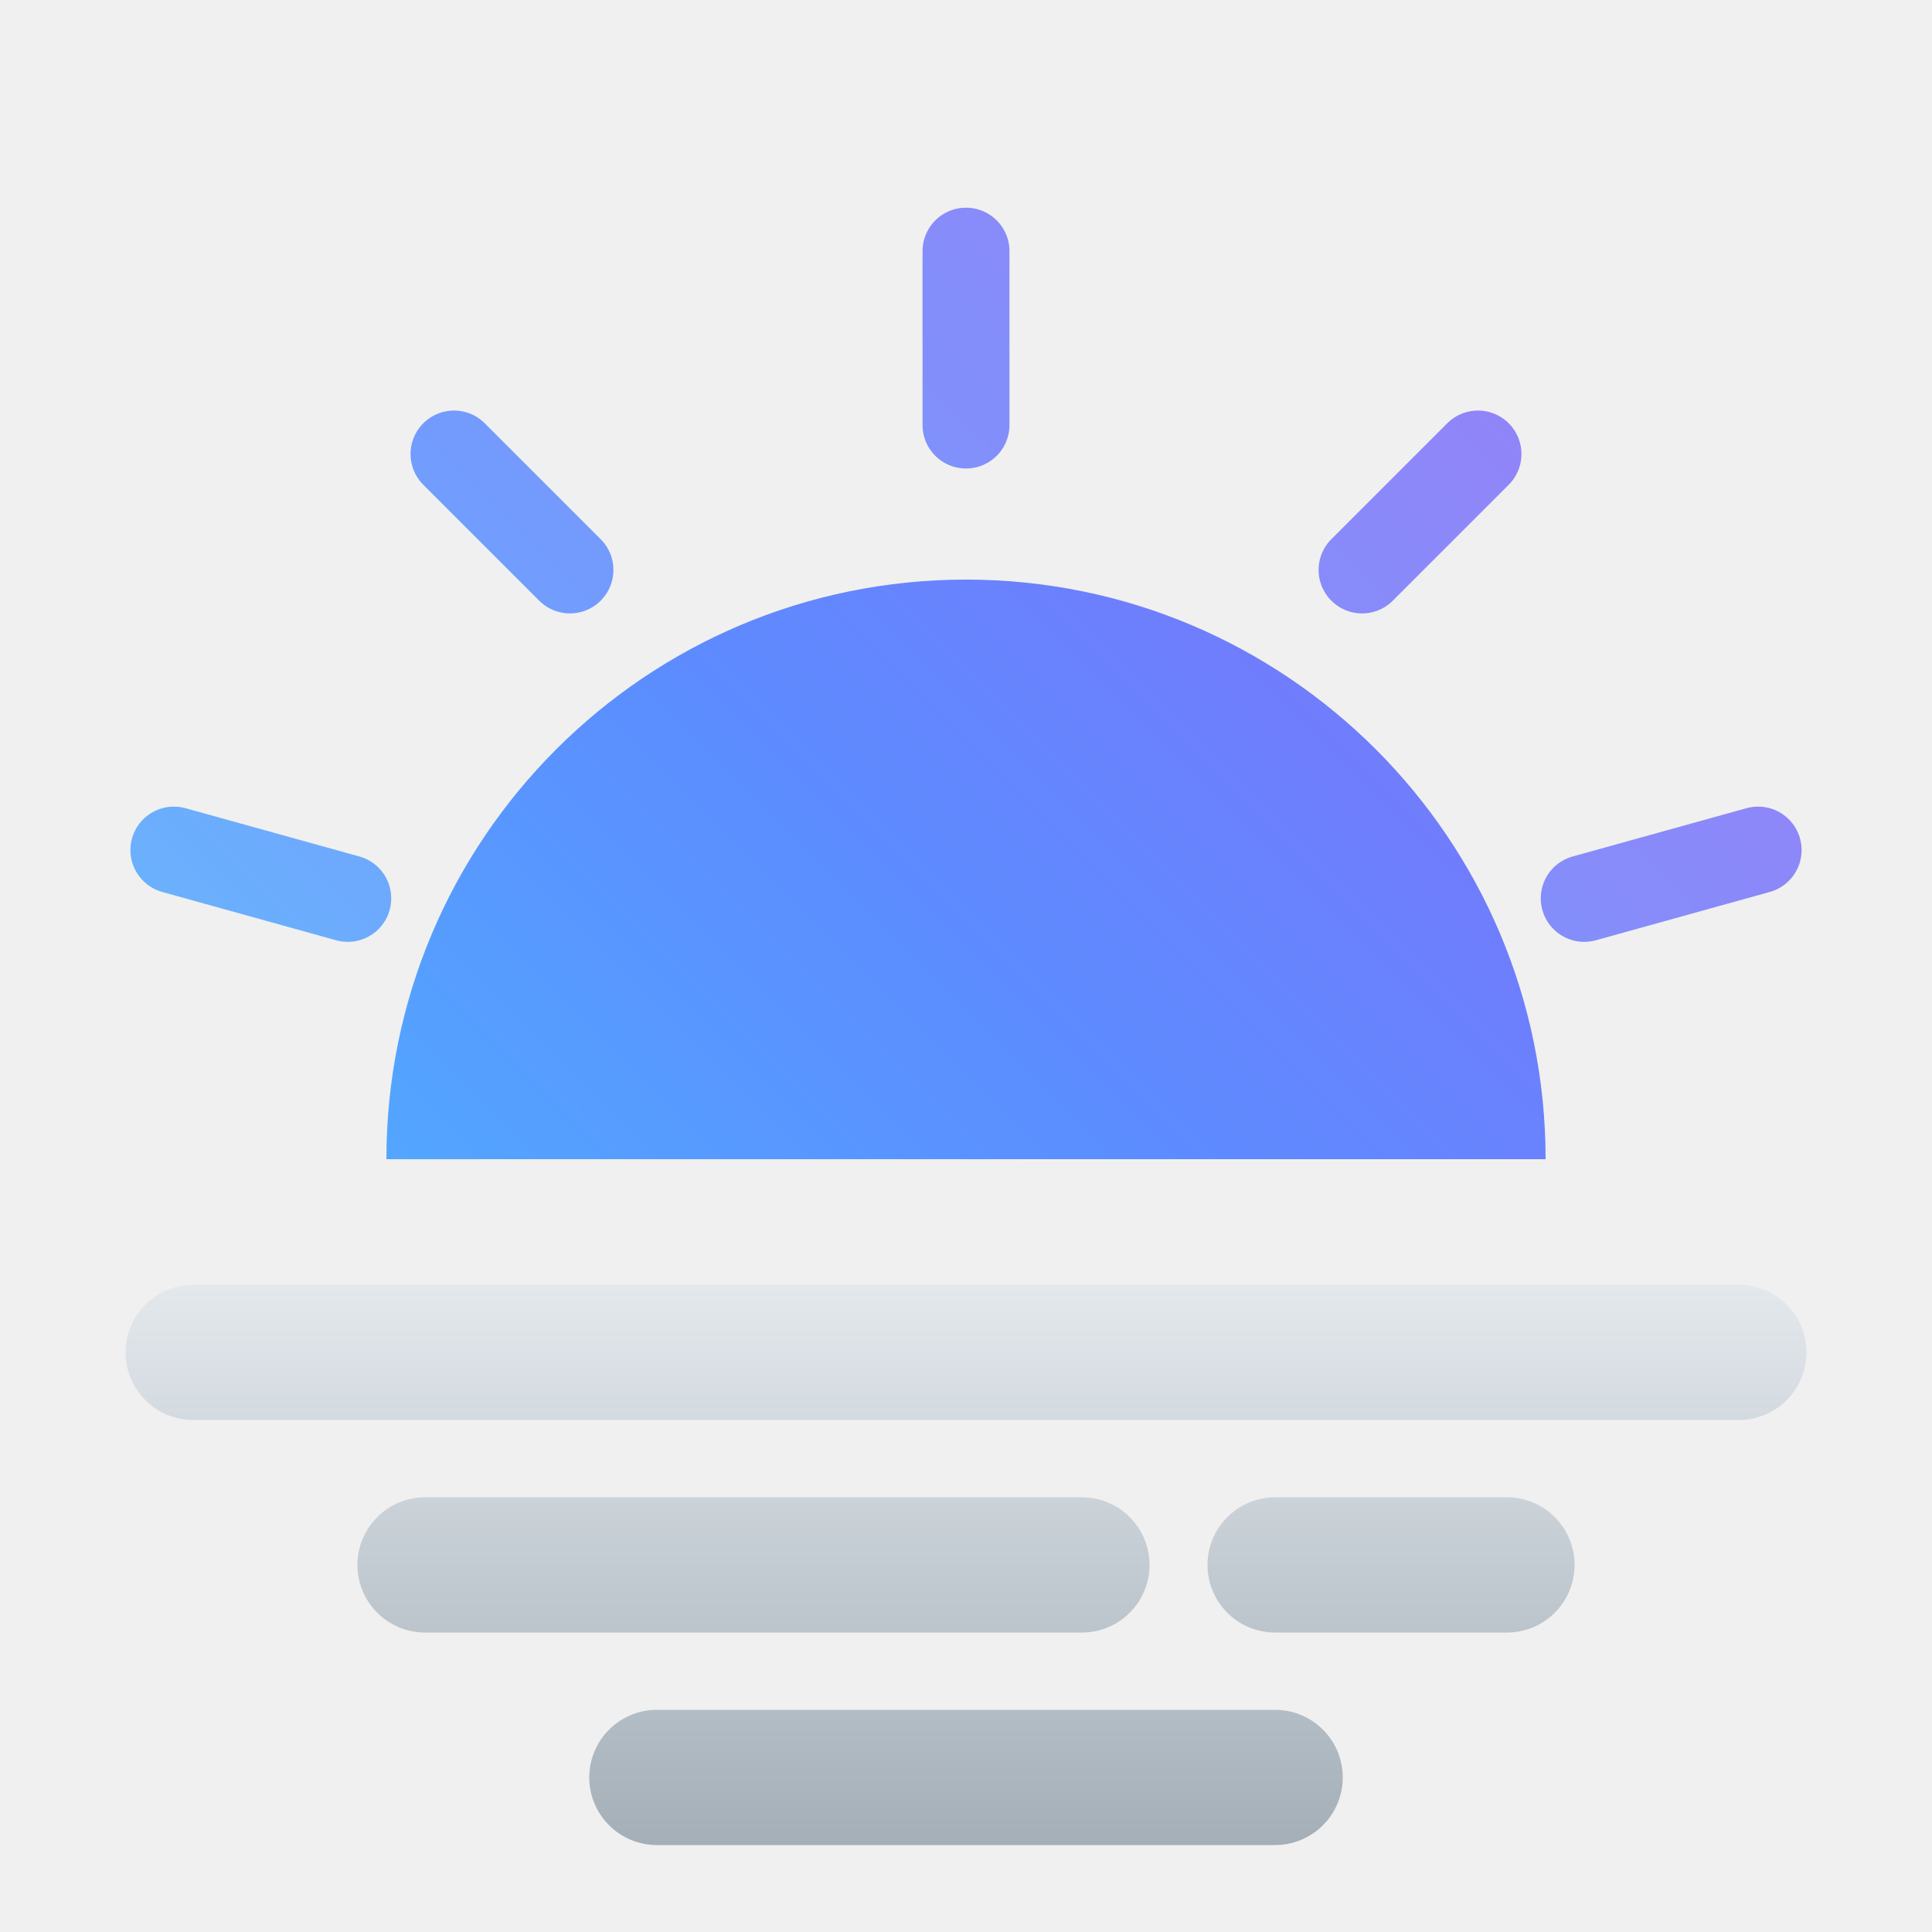
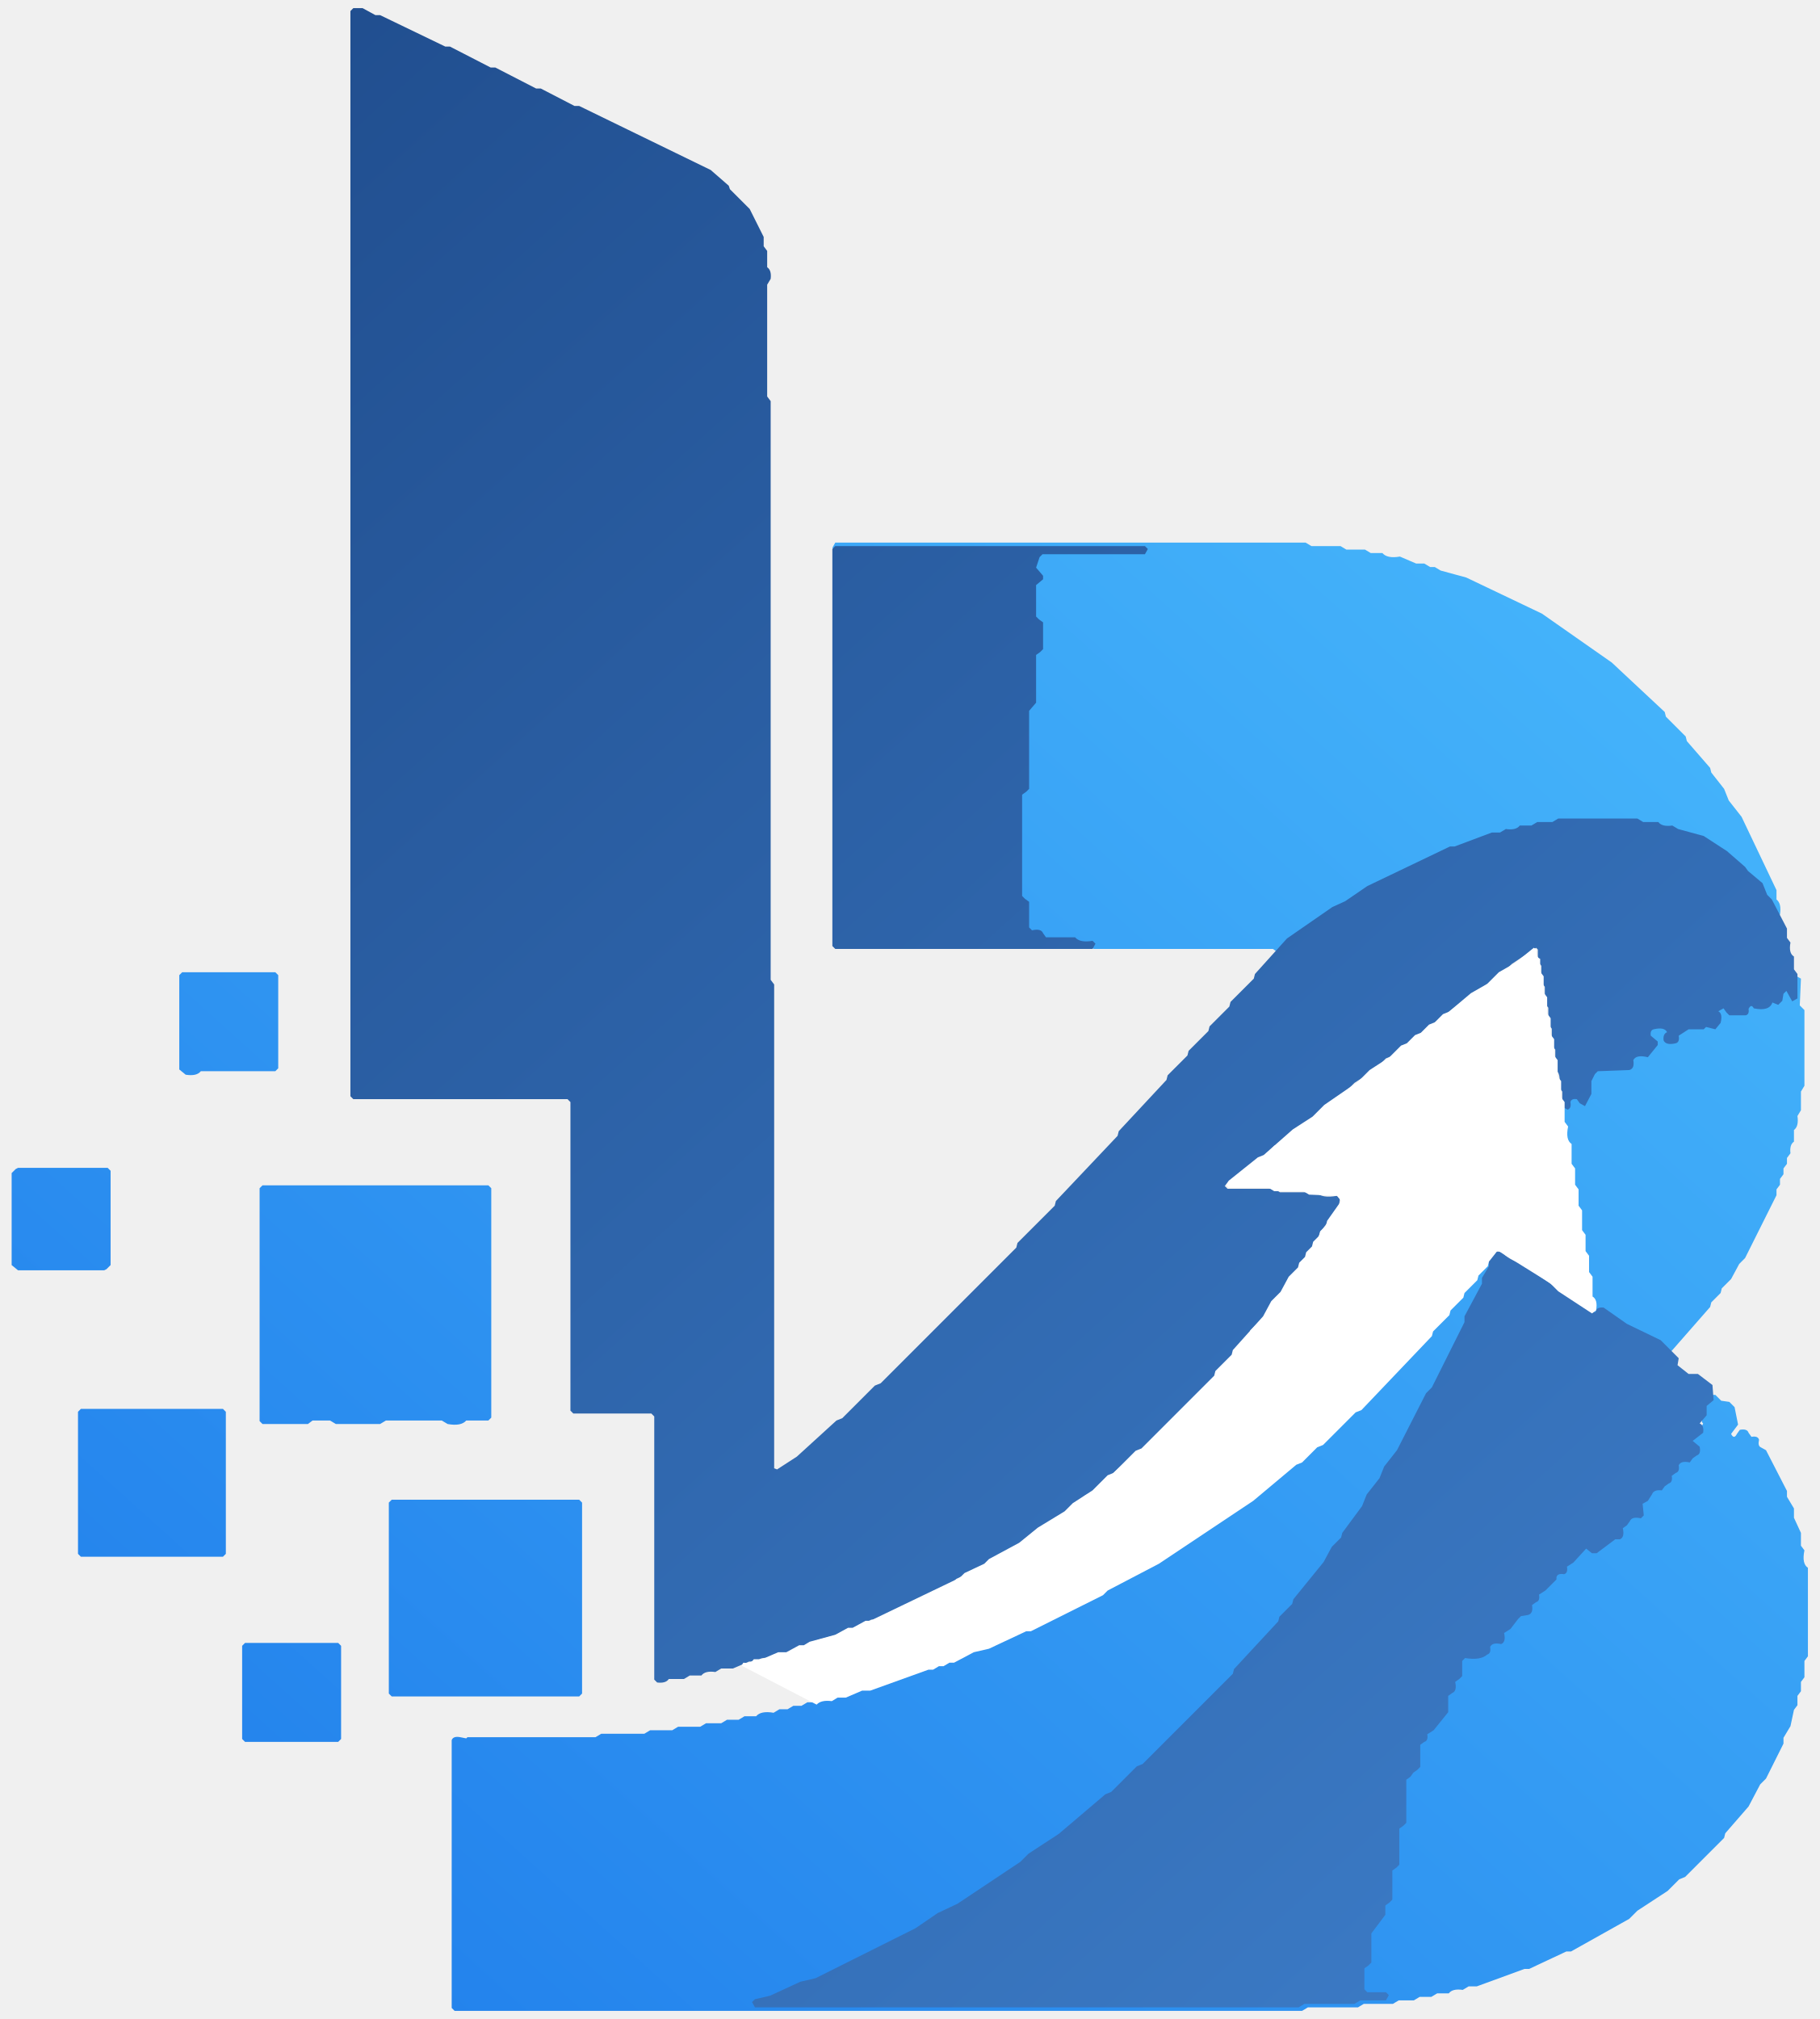
- <svg xmlns="http://www.w3.org/2000/svg" viewBox="0 0 100 100" width="100" height="100" role="img" aria-label="BizUp">
+ <svg xmlns="http://www.w3.org/2000/svg" viewBox="0 0 1563 1734" width="1563" height="1734" role="img" aria-label="BizUp">
  <defs>
-     <linearGradient id="bz-sun" gradientUnits="userSpaceOnUse" x1="0" y1="100" x2="100" y2="0">
-       <stop offset="0" stop-color="#45CCFF" />
-       <stop offset="0.5" stop-color="#5C8CFF" />
-       <stop offset="1" stop-color="#9B5CF6" />
+     <linearGradient id="bz-dark" gradientUnits="userSpaceOnUse" x1="0" y1="0" x2="1563" y2="1734">
+       <stop offset="0" stop-color="#1E4A8A" />
+       <stop offset="1" stop-color="#3E7FCB" />
    </linearGradient>
-     <linearGradient id="bz-lines" gradientUnits="userSpaceOnUse" x1="0" y1="60" x2="0" y2="100">
-       <stop offset="0" stop-color="#F1F5F8" />
-       <stop offset="1" stop-color="#9AA6B0" />
+     <linearGradient id="bz-blue" gradientUnits="userSpaceOnUse" x1="0" y1="1734" x2="1563" y2="0">
+       <stop offset="0" stop-color="#1E7BEA" />
+       <stop offset="1" stop-color="#4FC3FF" />
    </linearGradient>
-     <linearGradient id="bz-word" x1="0" y1="0" x2="0" y2="1">
-       <stop offset="0" stop-color="#F1F5F8" />
-       <stop offset="1" stop-color="#9AA6B0" />
+     <linearGradient id="bz-up" x1="0" y1="0" x2="1" y2="1">
+       <stop offset="0" stop-color="#1E7BEA" />
+       <stop offset="1" stop-color="#4FC3FF" />
    </linearGradient>
  </defs>
-   <path d="M20 60 A30 30 0 0 1 80 60 Z" fill="url(#bz-sun)" />
-   <g stroke="url(#bz-sun)" stroke-width="4.5" stroke-linecap="round" opacity="0.85">
-     <path d="M50 13 V22 M23.5 23.5 L29.5 29.5 M76.5 23.5 L70.5 29.5 M9 44 L18 46.5 M91 44 L82 46.5" />
-   </g>
-   <g stroke="url(#bz-lines)" stroke-width="7" stroke-linecap="round">
-     <path d="M10 70 H90" />
-     <path d="M22 81 H56 M66 81 H78" />
-     <path d="M34 92 H66" />
+   <g>
+     <path d="M 717.5 466 L 1121.5 466 L 1126.5 469 L 1151.5 469 L 1156.5 472 L 1172.5 472 L 1177.5 475 L 1187.5 475 Q 1191.6 479.9 1202.5 478 L 1216.5 484 L 1223.5 484 L 1228.5 487 L 1232.5 487 L 1237.5 490 L 1259.5 496 L 1324.5 527 L 1384.5 569 L 1430 611.5 L 1431 615.5 L 1448 632.5 L 1449 636.5 L 1469 659.5 L 1470 663.5 L 1481 677.5 L 1485 687.5 L 1496 701.5 L 1526 764.5 L 1526 772.5 Q 1530.5 776 1529 785.5 L 1524.5 788 L 1513 771.5 L 1509 761.5 L 1500.5 753 L 1495 749.5 L 1492.5 746 L 1461.5 723 L 1446.5 719 L 1441.5 716 L 1437.5 716 L 1432.5 713 Q 1423.7 714.3 1420.5 710 L 1407.5 710 L 1402.5 707 L 1342.5 707 L 1337.5 710 L 1324.5 710 L 1319.5 713 L 1309.5 713 L 1304.5 716 L 1297.5 716 Q 1294.3 720.3 1285.5 719 L 1280.5 722 L 1276.5 722 L 1271.5 725 L 1249.5 731 L 1238.5 737 L 1234.5 737 L 1178.5 765 L 1174.5 769 L 1148.5 783 L 1121.5 801 L 1101.5 818 L 1097.5 818 L 1093.5 815 L 939.5 815 L 934.5 812 Q 923.6 813.9 919.5 809 Q 917.9 812.9 911.5 812 L 907.5 809 L 888.5 809 L 886 806.5 L 883.5 803 L 880 800.5 L 880 778.5 L 877.5 776 L 874 773.5 L 874 678.5 L 876.5 676 L 880 673.5 L 880 605.5 L 886 598.5 L 886 558.5 L 888.5 556 L 892 553.5 L 892 538.5 L 889.5 536 L 886 533.5 L 887 493.5 L 886 481.5 L 883.5 479 L 840.5 479 L 838 476.5 L 835.5 473 L 717.5 473 L 715 470.5 L 717.5 466 Z M 156.5 835 L 236.5 835 L 239 837.5 L 239 917.5 L 236.5 920 L 172.5 920 Q 169 924.5 159.5 923 L 154 918.5 L 154 837.5 L 156.5 835 Z M 1542.5 838 L 1547 840.5 L 1546 863.5 L 1550 867.5 L 1550 932.5 L 1547 937.5 L 1547 953.5 L 1544 958.5 Q 1545.3 967.3 1541 970.5 L 1541 980.5 Q 1537.1 983.1 1538 990.5 L 1535 994.5 L 1535 999.5 L 1532 1003.5 L 1532 1008.5 L 1529 1012.5 L 1529 1017.5 L 1526 1021.5 L 1526 1026.5 L 1499 1080.5 L 1494 1085.5 L 1487 1098.5 L 1479 1106.5 L 1478 1110.5 L 1470 1118.5 L 1469 1122.5 L 1433.5 1163 L 1430.5 1163 L 1422.5 1155 L 1377.5 1132 Q 1376.8 1136.8 1370.5 1136 Q 1365 1135 1366 1127.5 Q 1369.6 1126.1 1369 1120.5 L 1366 1115.5 L 1366 1099.5 L 1363 1095.5 L 1363 1081.5 L 1360 1077.5 L 1360 1063.5 L 1357 1059.5 L 1357 1043.5 L 1358 1041.5 L 1354 1037.5 L 1354 1025.5 L 1355 1023.5 L 1351 1019.5 Q 1353.4 1006.6 1348 1001.5 L 1348 985.5 L 1345 980.5 Q 1346.9 969.6 1342 965.5 L 1342 951.5 L 1347.5 940 Q 1358.7 942.2 1362 936.5 L 1363 923.5 L 1368.5 916 L 1389.5 916 L 1392 913.5 L 1390 909.5 L 1392.5 907 Q 1399.2 907.7 1401.5 904 L 1411.5 904 L 1414 901.5 L 1416 895.5 L 1414 893.5 L 1414 882.5 L 1416.5 880 L 1433.5 880 L 1438.5 885 L 1440.5 883 Q 1446.3 877.8 1459.5 880 L 1462 877.5 L 1464.5 874 Q 1469.3 874.8 1470 871.5 Q 1466.8 870.3 1468 864.5 L 1470.5 862 L 1487.5 862 Q 1489.8 866.2 1492 861.5 Q 1491.3 856.8 1494.5 856 L 1505.5 856 L 1508 858.5 L 1510.5 862 Q 1515.3 862.8 1516 859.5 Q 1515 854 1518.5 853 L 1526.5 854 L 1530.5 847 L 1540 841.5 L 1542.5 838 Z M 15.5 1003 L 92.5 1003 L 95 1005.5 L 95 1086.5 L 91.5 1090 L 89.5 1091 L 15.5 1091 L 10 1086.5 L 10 1007.5 L 13.5 1004 L 15.5 1003 Z M 225.5 1018 L 419.5 1018 L 422 1020.5 L 422 1217.5 L 419.5 1220 L 400.5 1220 Q 396.1 1225.1 384.5 1223 L 379.5 1220 L 331.5 1220 L 326.5 1223 L 288.5 1223 L 283.5 1220 L 268.5 1220 L 264.5 1223 L 225.5 1223 L 223 1220.5 L 223 1020.5 L 225.5 1018 Z M 1278.5 1081 L 1283 1083.5 L 1283 1091.5 L 1277 1102.5 L 1277 1107.5 L 1262 1135.5 L 1262 1140.5 L 1235 1194.5 L 1230 1199.5 L 1205 1248.5 L 1194 1262.5 L 1190 1272.5 L 1179 1286.5 L 1175 1296.5 L 1170 1301.5 L 1157 1323.5 L 1149 1331.5 L 1142 1344.5 L 1134 1352.5 L 1133 1356.5 L 1125 1364.5 L 1124 1368.5 L 1116 1376.5 L 1115 1380.5 L 1086 1412.5 L 1085 1416.5 L 1065 1436.5 L 1064 1440.5 L 985.5 1519 L 980.5 1521 L 958.5 1543 L 953.5 1545 L 913.5 1579 L 826.5 1639 L 809.5 1647 L 790.5 1660 L 704.5 1703 L 691.5 1706 L 666 1717 L 667.5 1720 L 1111.5 1720 L 1116.5 1717 L 1158.5 1717 L 1160 1715.5 L 1159 1710.5 L 1168 1705.5 L 1168 1686.5 L 1170.5 1684 L 1174 1681.5 L 1174 1655.5 L 1182 1647.5 L 1186 1639.5 L 1186 1632.5 L 1188.5 1630 L 1192 1627.5 L 1192 1602.5 L 1194.5 1600 L 1198 1597.5 L 1198 1566.5 L 1200.5 1564 L 1204 1561.5 L 1204 1524.5 L 1206.5 1522 L 1210 1519.5 L 1212.5 1516 L 1216 1513.5 L 1216 1494.5 L 1218.5 1492 L 1222 1489.5 Q 1221 1484 1224.5 1483 L 1233 1476.5 Q 1234.1 1468.6 1240 1465.5 L 1240 1452.5 L 1242.5 1450 L 1246 1447.5 Q 1244.3 1439.8 1248.5 1438 L 1252 1435.5 L 1252 1422.5 L 1254.5 1420 L 1258 1417.5 L 1260.5 1414 L 1265.5 1414 L 1271.5 1418 L 1276 1414.5 Q 1275 1409 1278.5 1408 Q 1286.3 1409.8 1288 1405.5 Q 1286.3 1397.7 1290.5 1396 L 1299 1389.5 L 1302.5 1384 Q 1309.4 1384.9 1311 1380.5 L 1312 1374.5 L 1314.5 1372 L 1318 1369.5 Q 1317 1364 1320.5 1363 L 1332 1353.5 L 1335.5 1348 Q 1341 1349 1342 1345.5 Q 1341 1340 1344.5 1339 L 1356 1329.5 L 1359.5 1324 L 1364.5 1324 L 1370.5 1327 L 1381.5 1319 L 1387.5 1318 L 1390 1315.5 Q 1388.3 1307.7 1392.5 1306 L 1396 1303.5 L 1398.5 1300 Q 1403.3 1300.8 1404 1297.5 L 1402 1292.5 L 1414 1282.5 L 1417.5 1277 L 1423.5 1276 L 1426 1273.5 L 1428.5 1270 L 1432 1267.5 Q 1431 1262 1434.5 1261 L 1438 1258.5 Q 1437 1253 1440.5 1252 Q 1448.3 1253.8 1450 1249.5 L 1452 1243.5 L 1450 1241.5 L 1450 1230.5 L 1462 1224.5 L 1463 1222.5 L 1462 1221.5 L 1462 1203.5 L 1469.5 1198 L 1473.5 1198 L 1478.5 1203 L 1485.5 1204 L 1490 1208.5 L 1493 1223.5 L 1487 1231.5 Q 1489.5 1236.5 1492 1231.5 L 1494.5 1228 Q 1500.8 1226.8 1502 1230.5 L 1504.5 1234 Q 1510 1233 1511 1236.5 Q 1509.8 1241.8 1512.5 1243 L 1517 1245.5 L 1535 1280.5 L 1535 1285.5 L 1541 1295.5 L 1541 1303.5 L 1547 1316.5 L 1547 1327.5 L 1550 1331.5 Q 1547.6 1342.9 1553 1346.5 L 1553 1422.5 L 1550 1426.5 L 1550 1440.5 L 1547 1444.5 L 1547 1452.5 L 1544 1456.5 L 1544 1464.5 L 1541 1468.5 L 1538 1482.5 L 1532 1492.5 L 1532 1497.5 L 1517 1527.5 L 1512 1532.5 L 1502 1551.5 L 1482 1574.5 L 1481 1578.5 L 1447.5 1612 L 1442.5 1614 L 1432.5 1624 L 1406.5 1641 L 1399.5 1648 L 1349.5 1676 L 1345.5 1676 L 1313.5 1691 L 1309.5 1691 L 1268.5 1706 L 1261.5 1706 L 1256.5 1709 Q 1247.7 1707.7 1244.5 1712 L 1234.5 1712 L 1229.5 1715 L 1219.5 1715 L 1214.5 1718 L 1201.5 1718 L 1196.5 1721 L 1171.5 1721 L 1166.5 1724 L 1123.5 1724 L 1118.5 1727 L 390.5 1727 L 388 1724.5 L 388 1494.5 Q 389.3 1490.8 395.5 1492 L 400.5 1493 L 401.5 1492 L 511.5 1492 L 516.5 1489 L 553.5 1489 L 558.5 1486 L 577.5 1486 L 582.5 1483 L 601.5 1483 L 606.5 1480 L 619.5 1480 L 624.5 1477 L 634.5 1477 L 639.5 1474 L 649.5 1474 Q 653.6 1469.1 664.5 1471 L 669.5 1468 L 676.5 1468 L 681.5 1465 L 688.5 1465 L 693.5 1462 L 700.5 1462 L 705.5 1459 L 712.5 1459 Q 715.7 1454.7 724.5 1456 L 738.5 1450 L 745.5 1450 L 750.5 1447 L 754.5 1447 L 759.5 1444 L 763.5 1444 L 768.5 1441 L 772.5 1441 L 777.5 1438 L 781.5 1438 L 786.5 1435 L 790.5 1435 L 795.5 1432 L 817.5 1426 L 834.5 1417 L 847.5 1414 L 879.5 1399 L 883.5 1399 L 945.5 1368 L 949.5 1364 L 972.5 1353 L 976.5 1349 L 993.5 1341 L 1015.5 1325 L 1026.5 1320 L 1053.5 1302 L 1060.5 1295 L 1074.5 1287 L 1111.5 1256 L 1116.5 1254 L 1129.5 1241 L 1134.5 1239 L 1162.5 1211 L 1167.5 1209 L 1197 1179.5 L 1198 1175.5 L 1227 1146.5 L 1228 1142.5 L 1242 1128.5 L 1243 1124.5 L 1254 1113.5 L 1255 1109.5 L 1266 1098.5 L 1267 1094.5 L 1278.5 1081 Z M 69.5 1210 L 191.5 1210 L 194 1212.5 L 194 1334.5 L 191.5 1337 L 69.5 1337 L 67 1334.5 L 67 1212.5 L 69.5 1210 Z M 336.5 1288 L 497.5 1288 L 500 1290.5 L 500 1454.5 L 497.5 1457 L 336.5 1457 L 334 1454.5 L 334 1290.5 L 336.5 1288 Z M 210.5 1411 L 290.5 1411 L 293 1413.5 L 293 1493.5 L 290.5 1496 L 210.5 1496 L 208 1493.5 L 208 1413.5 L 210.5 1411 Z" fill="url(#bz-blue)" />
+     <path d="M 303.5 7 L 311.5 7 L 322.5 13 L 326.5 13 L 382.5 40 L 386.5 40 L 421.5 58 L 425.5 58 L 460.5 76 L 464.5 76 L 493.5 91 L 497.5 91 L 610.5 146 L 626 159.5 L 627 162.5 L 644 179.5 L 656 203.5 L 656 211.5 L 659 215.5 L 659 229.5 Q 662.9 232.1 662 239.5 L 659 244.5 L 659 340.5 L 662 344.5 L 662 841.5 L 665 845.5 L 665 1261 L 667.5 1262 L 684.5 1251 L 718.5 1220 L 723.5 1218 L 751.5 1190 L 756.5 1188 L 873 1071.5 L 874 1067.5 L 906 1035.5 L 907 1031.5 L 960 975.5 L 961 971.5 L 1002 927.5 L 1003 923.5 L 1020 906.5 L 1021 902.5 L 1038 885.5 L 1039 881.5 L 1056 864.5 L 1057 860.5 L 1077 840.5 L 1078 836.5 L 1105.5 806 L 1144.5 779 L 1155.5 774 L 1174.5 761 L 1245.5 727 L 1249.5 727 L 1281.5 715 L 1288.5 715 L 1293.5 712 Q 1302.3 713.3 1305.5 709 L 1315.5 709 L 1320.5 706 L 1333.5 706 L 1338.5 703 L 1406.5 703 L 1411.5 706 L 1424.5 706 Q 1427.7 710.3 1436.5 709 L 1441.5 712 L 1463.5 718 L 1483.5 731 L 1499 744.5 L 1501.5 748 L 1514 758.5 L 1518 768.5 L 1522 772.5 L 1535 797.5 L 1535 805.5 L 1538 809.5 Q 1536.3 818.7 1541 821.5 L 1541 832.5 L 1544 836.5 L 1544 857.5 L 1539.5 860 L 1534.5 851 L 1532 853.5 L 1531 859.5 L 1527.5 863 L 1522.5 861 Q 1519.8 868.8 1506.5 866 Q 1504.3 861.8 1502 866.5 Q 1502.8 871.3 1499.5 872 L 1485.5 872 L 1483 869.5 L 1480.5 866 L 1476 868.5 Q 1480 870.5 1478 878.5 L 1473.5 884 L 1465.5 882 L 1463.5 884 L 1450.5 884 L 1442 889.5 Q 1443 895 1439.5 896 Q 1431 898 1429 893.5 Q 1428.4 887.9 1432 886.5 Q 1429.8 881.8 1420.5 884 Q 1417.3 884.8 1418 889.5 L 1424 894.5 L 1424 897.5 L 1415.5 908 Q 1405.5 905.5 1403 910.5 Q 1404.3 917.8 1399.5 919 L 1372.5 920 L 1370 922.5 L 1367 928.5 L 1367 939.5 L 1361.5 950 L 1357 947.5 L 1354.5 944 Q 1349.8 943.3 1349 946.5 Q 1350 952 1346.5 953 L 1342 950.5 L 1342 937.5 L 1339 933.5 Q 1341.4 922.1 1336 918.5 L 1336 901.5 L 1333 897.5 L 1333 883.5 L 1330 879.5 L 1330 865.5 L 1327 861.5 L 1327 847.5 L 1324 843.5 L 1324 829.5 L 1321 825.5 L 1321 815.5 L 1319.5 814 L 1298.5 828 L 1288.5 838 L 1262.5 855 L 1195.5 907 L 1190.5 909 L 1180.5 919 L 1163.5 930 L 1153.5 940 L 1136.5 951 L 1126.5 961 L 1109.5 972 L 1099.5 982 L 1094.5 984 L 1084.5 994 L 1067.5 1005 L 1052 1018.5 L 1054.5 1021 L 1094.5 1021 L 1099.5 1024 L 1130.5 1024 Q 1135.6 1029.4 1148.5 1027 L 1151 1029.5 L 1150 1036.5 L 1134 1058.5 L 1130 1068.5 L 1125 1073.5 L 1118 1086.5 L 1110 1094.5 L 1103 1107.5 L 1095 1115.5 L 1088 1128.5 L 1074 1142.5 L 1073 1146.5 L 1065 1154.5 L 1064 1158.5 L 1047 1175.5 L 1046 1179.5 L 973.5 1252 L 968.5 1254 L 937.5 1282 L 932.5 1284 L 913.5 1300 L 890.5 1314 L 874.5 1327 L 863.5 1332 L 844.5 1345 L 821.5 1356 L 817.5 1360 L 779.5 1379 L 775.5 1379 L 752.5 1391 L 748.5 1391 L 722.5 1403 L 700.5 1409 L 689.5 1415 L 685.5 1415 L 671.5 1421 L 664.5 1421 L 659.5 1424 Q 652.7 1423.2 650.5 1427 L 643.5 1427 L 629.5 1433 L 619.5 1433 L 614.5 1436 Q 605.7 1434.7 602.5 1439 L 592.5 1439 L 587.5 1442 L 574.5 1442 Q 571.9 1445.9 564.5 1445 L 562 1442.5 L 562 1216.5 L 559.5 1214 L 492.5 1214 L 490 1211.5 L 490 946.5 L 487.5 944 L 303.5 944 L 301 941.5 L 301 9.5 L 303.5 7 Z M 717.5 469 L 983.5 469 L 986 471.5 L 983.5 476 L 895.5 476 L 893 478.5 L 890 487.5 L 896 494.5 L 896 497.5 L 890 502.5 L 890 529.5 L 892.5 532 L 896 534.5 L 896 557.5 L 893.5 560 L 890 562.5 L 890 603.5 L 884 610.5 L 884 677.5 L 881.5 680 L 878 682.5 L 878 769.5 L 880.5 772 L 884 774.5 L 884 796.5 L 886.5 799 Q 894.3 797.2 896 801.5 L 898.5 805 L 923.5 805 Q 927.6 809.9 938.5 808 L 941 810.5 L 938.5 815 L 717.5 815 L 715 812.5 L 715 471.5 L 717.5 469 Z M 1284.5 1075 L 1289.5 1075 Q 1296.1 1081.9 1306.5 1085 L 1364.5 1125 L 1370.5 1127 Q 1371.3 1122.3 1377.5 1123 L 1397.5 1137 L 1426.5 1151 L 1442 1166.5 L 1441 1172.5 L 1450.5 1180 L 1458.5 1180 L 1471 1189.5 L 1472 1202.5 L 1466 1207.5 L 1466 1215.5 L 1460 1222.5 Q 1463.9 1224.1 1463 1230.5 L 1454 1237.5 L 1460 1242.5 Q 1461.3 1248.8 1457.5 1250 L 1454 1252.5 L 1451.5 1256 Q 1443.8 1254.3 1442 1258.5 Q 1443 1264 1439.5 1265 L 1436 1267.5 Q 1437 1273 1433.5 1274 L 1430 1276.5 L 1427.5 1280 Q 1420.6 1279.1 1419 1283.5 L 1415.5 1289 L 1411 1291.5 L 1412 1301.5 L 1409.5 1304 Q 1401.8 1302.2 1400 1306.5 L 1397.5 1310 L 1394 1312.5 Q 1395.7 1320.3 1391.5 1322 L 1387.5 1322 L 1371.5 1334 L 1367.5 1334 L 1362.5 1330 L 1351.5 1342 L 1346 1345.5 Q 1347 1351 1343.5 1352 Q 1338 1351 1337 1354.5 L 1337 1356.5 L 1327.5 1366 L 1322 1369.5 Q 1323 1375 1319.5 1376 L 1316 1378.5 Q 1317.3 1385.8 1312.5 1387 L 1306.5 1388 L 1304 1390.5 L 1297.5 1399 L 1292 1402.5 Q 1293.8 1410.2 1289.5 1412 Q 1281.8 1410.3 1280 1414.5 Q 1281 1420 1277.5 1421 Q 1271.7 1426.2 1258.5 1424 L 1256 1426.5 L 1256 1439.5 L 1253.5 1442 L 1250 1444.5 Q 1251.7 1452.3 1247.5 1454 L 1244 1456.5 L 1244 1470.5 L 1231.5 1486 L 1226 1489.5 Q 1227 1495 1223.5 1496 L 1220 1498.5 L 1220 1517.5 L 1217.5 1520 L 1214 1522.5 L 1211.5 1526 L 1208 1528.5 L 1208 1565.5 L 1205.5 1568 L 1202 1570.5 L 1202 1601.5 L 1199.5 1604 L 1196 1606.5 L 1196 1631.5 L 1193.5 1634 L 1190 1636.5 L 1190 1644.5 L 1178 1660.5 L 1178 1685.5 L 1175.5 1688 L 1172 1690.5 L 1172 1708.5 L 1174.5 1711 L 1190.5 1711 L 1193 1713.5 L 1190.5 1718 L 1168.5 1718 L 1163.5 1721 L 1120.5 1721 L 1115.5 1724 L 648.5 1724 L 646 1719.5 L 648.5 1717 L 661.5 1714 L 687.5 1702 L 700.5 1699 L 786.5 1656 L 805.5 1643 L 822.5 1635 L 876.5 1599 L 883.5 1592 L 909.5 1575 L 949.5 1541 L 954.5 1539 L 976.5 1517 L 981.5 1515 L 1059 1437.5 L 1060 1433.5 L 1098 1392.5 L 1099 1388.5 L 1110 1377.5 L 1111 1373.5 L 1137 1341.5 L 1144 1328.5 L 1152 1320.5 L 1153 1316.5 L 1170 1293.5 L 1174 1283.5 L 1185 1269.5 L 1189 1259.5 L 1200 1245.5 L 1225 1196.5 L 1230 1191.5 L 1258 1135.5 L 1258 1130.5 L 1273 1102.5 L 1273 1097.5 L 1279 1087.5 L 1279 1082.5 L 1284.5 1075 Z" fill="url(#bz-dark)" />
+     <path d="M 1317.5 814 L 1320 815.5 Q 1319.1 821.9 1323 823.5 L 1323 834.5 L 1326 838.5 L 1326 852.5 L 1329 856.5 L 1329 870.5 L 1332 874.5 L 1332 888.5 L 1335 892.5 L 1335 906.5 L 1338 910.5 L 1338 924.5 L 1341 928.5 L 1341 942.5 L 1344 946.5 L 1344 963.5 L 1347 967.5 Q 1344.6 978.9 1350 982.5 L 1350 999.5 L 1353 1003.5 L 1353 1017.5 L 1356 1021.5 L 1356 1035.5 L 1359 1039.5 L 1359 1056.5 L 1362 1060.5 L 1362 1074.5 L 1365 1078.5 L 1365 1092.5 L 1368 1096.5 L 1368 1113.5 Q 1372.7 1116.3 1371 1125.5 L 1367.5 1128 L 1338.5 1109 L 1331.5 1102 L 1286.5 1074 L 1279 1083.5 L 1278 1087.5 L 1270 1095.5 L 1269 1099.5 L 1258 1110.5 L 1257 1114.5 L 1246 1125.5 L 1245 1129.5 L 1231 1143.5 L 1230 1147.5 L 1169.5 1211 L 1164.5 1213 L 1136.5 1241 L 1131.5 1243 L 1118.5 1256 L 1113.5 1258 L 1076.5 1289 L 995.5 1343 L 951.5 1366 L 947.5 1370 L 885.5 1401 L 881.5 1401 L 849.5 1416 L 836.5 1419 L 819.5 1428 L 815.5 1428 L 810.5 1431 L 806.5 1431 L 801.5 1434 L 797.5 1434 L 747.5 1452 L 740.5 1452 L 726.5 1458 L 719.5 1458 L 714.5 1461 Q 705.3 1459.8 701.5 1464 L 637 1430.5 L 638.5 1428 Q 645.2 1428.8 647.5 1425 L 654.5 1425 L 668.5 1419 L 675.5 1419 L 686.5 1413 L 690.5 1413 L 695.5 1410 L 717.5 1404 L 728.5 1398 L 732.5 1398 L 743.5 1392 L 747.5 1392 L 824.5 1355 L 828.5 1351 L 845.5 1343 L 849.5 1339 L 875.5 1325 L 891.5 1312 L 914.5 1298 L 921.5 1291 L 938.5 1280 L 951.5 1267 L 956.5 1265 L 975.5 1246 L 980.5 1244 L 1043 1181.5 L 1044 1177.5 L 1058 1163.5 L 1059 1159.5 L 1085 1130.5 L 1092 1117.5 L 1100 1109.5 L 1107 1096.5 L 1115 1088.5 L 1116 1084.5 L 1121 1079.5 L 1122 1075.5 L 1127 1070.5 L 1128 1066.5 L 1133 1061.5 L 1134 1057.5 L 1139 1052.5 L 1140 1048.5 L 1152 1031.5 L 1148.5 1027 L 1124.5 1026 L 1119.5 1023 L 1094.5 1023 L 1089.5 1020 L 1055.5 1020 L 1053 1017.5 L 1055.5 1014 L 1080.5 994 L 1085.5 992 L 1110.5 970 L 1127.5 959 L 1137.5 949 L 1166.5 929 L 1176.5 919 L 1193.5 908 L 1203.5 898 L 1208.5 896 L 1215.5 889 L 1220.5 887 L 1227.5 880 L 1232.5 878 L 1239.5 871 L 1244.5 869 L 1263.5 853 L 1277.5 845 L 1287.5 835 L 1301.5 827 L 1317.5 814 Z" fill="#FFFFFF" />
  </g>
</svg>
